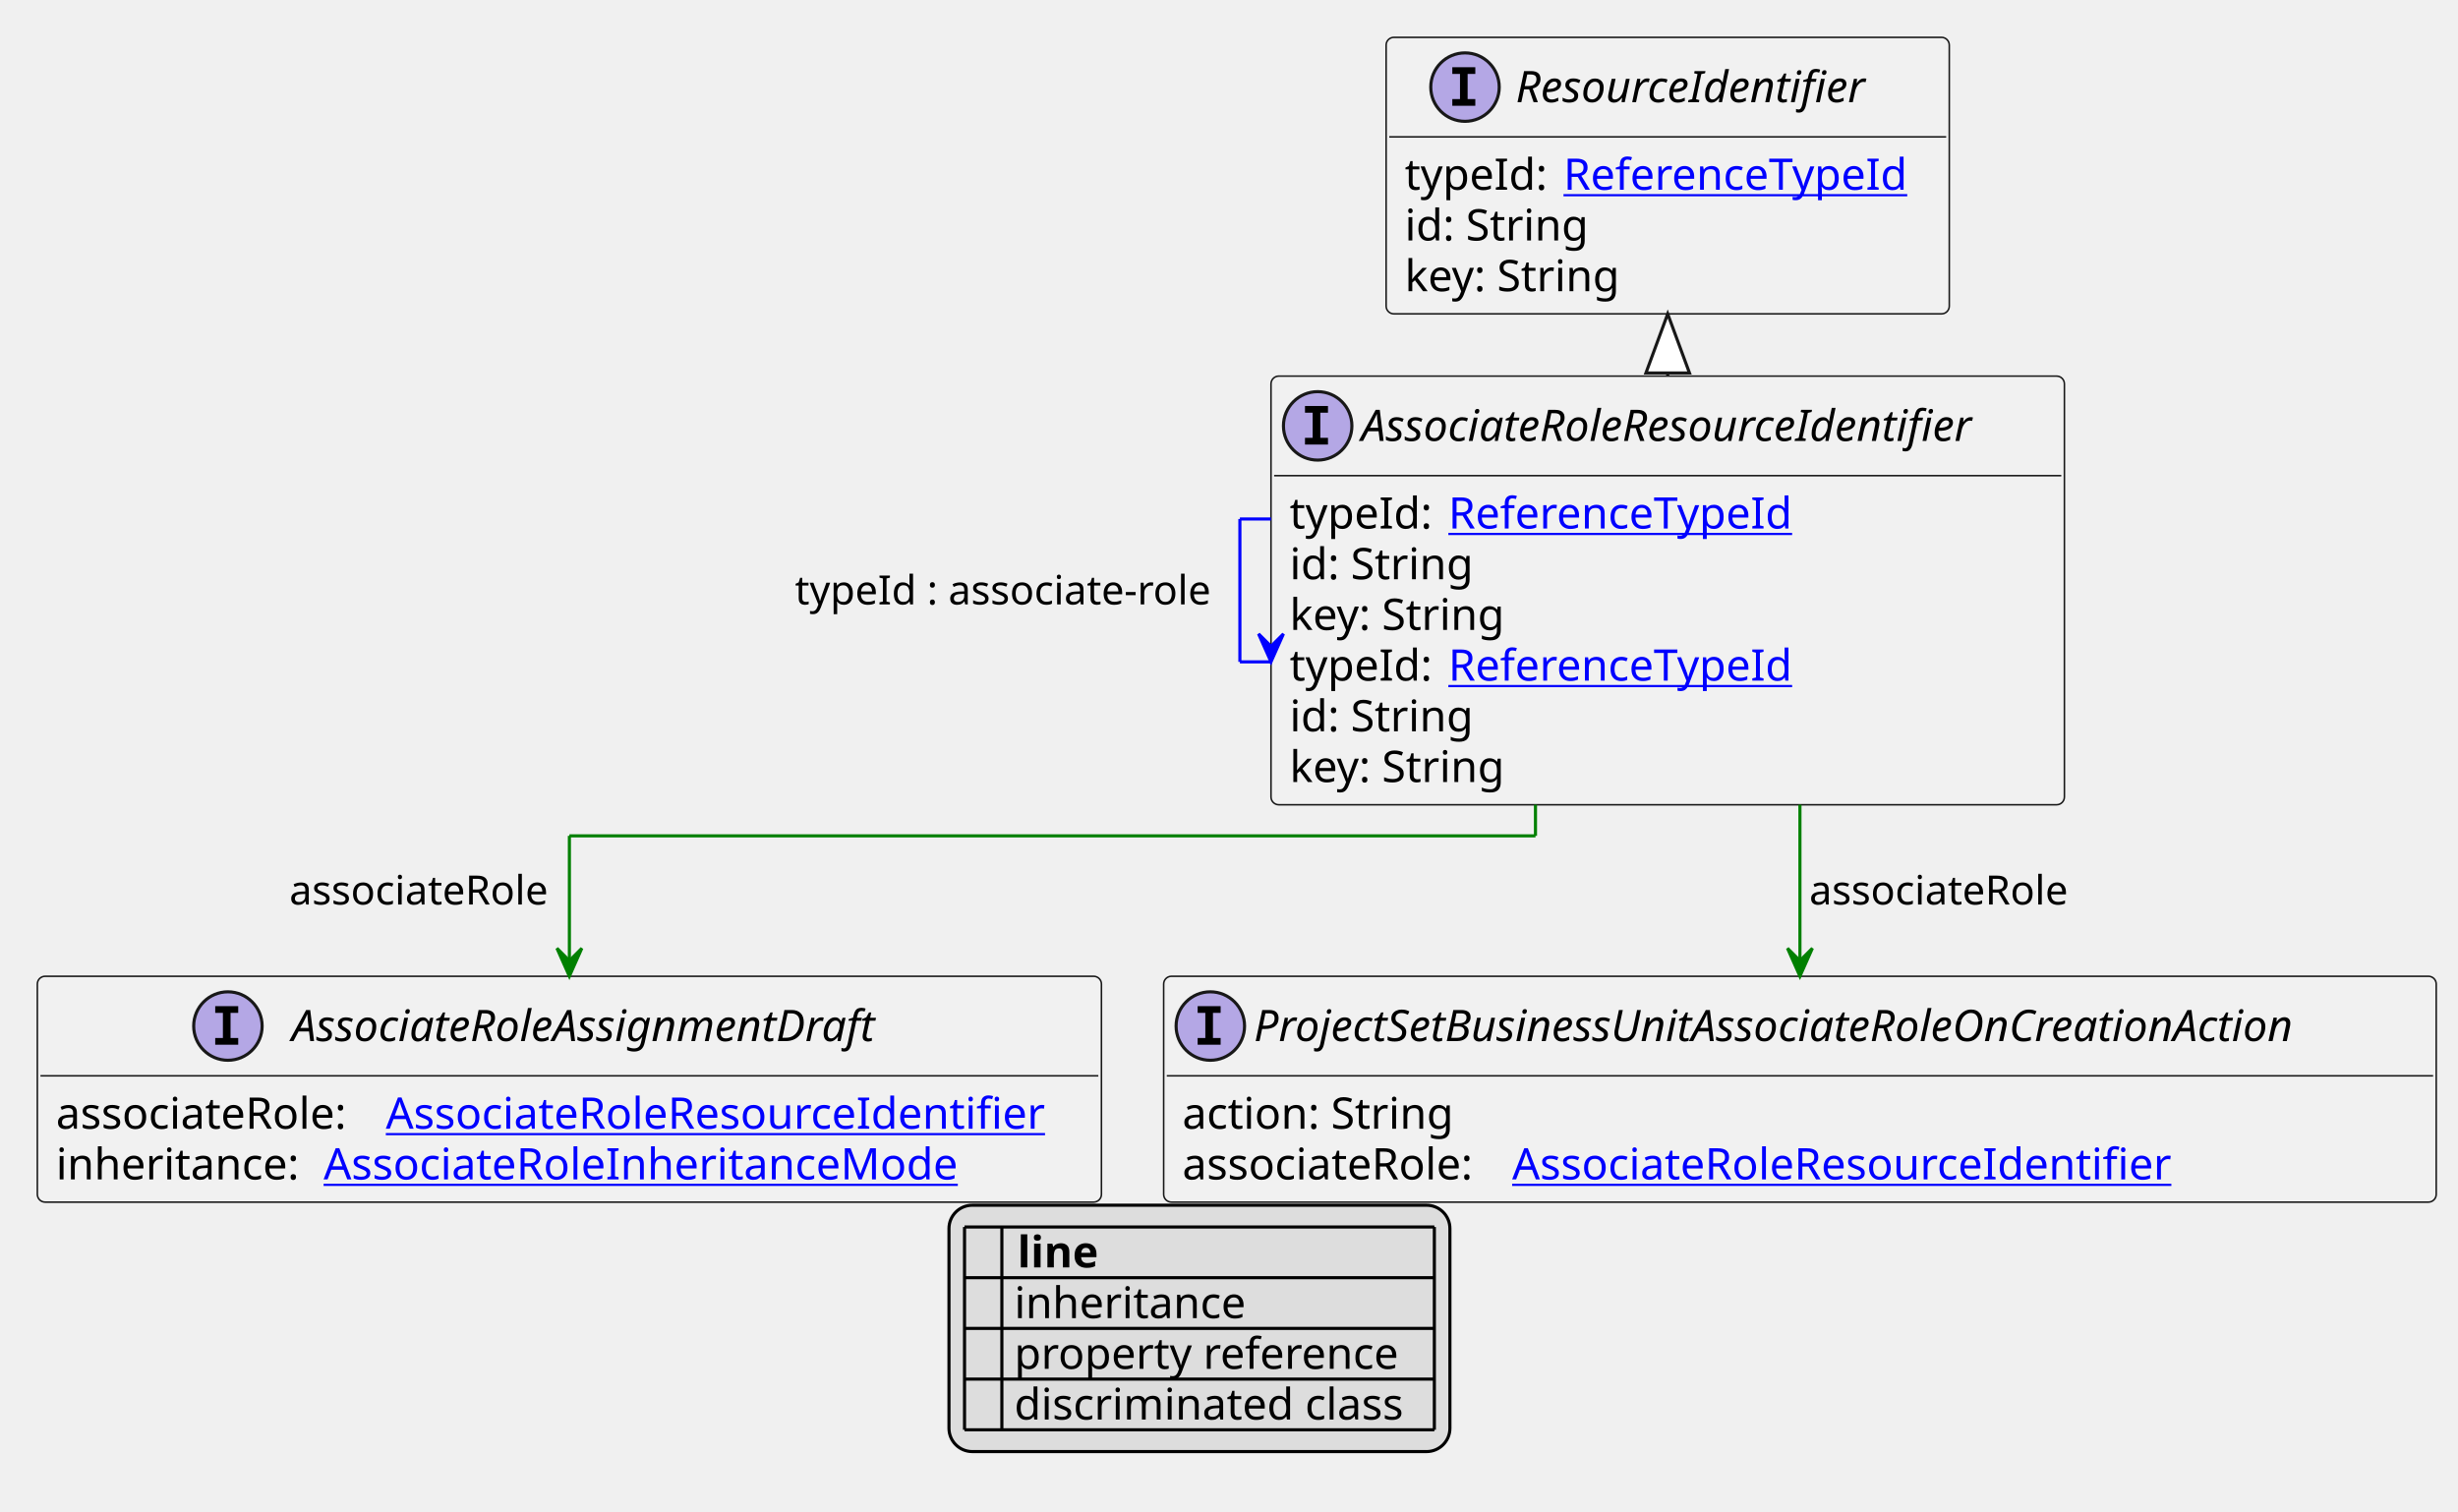
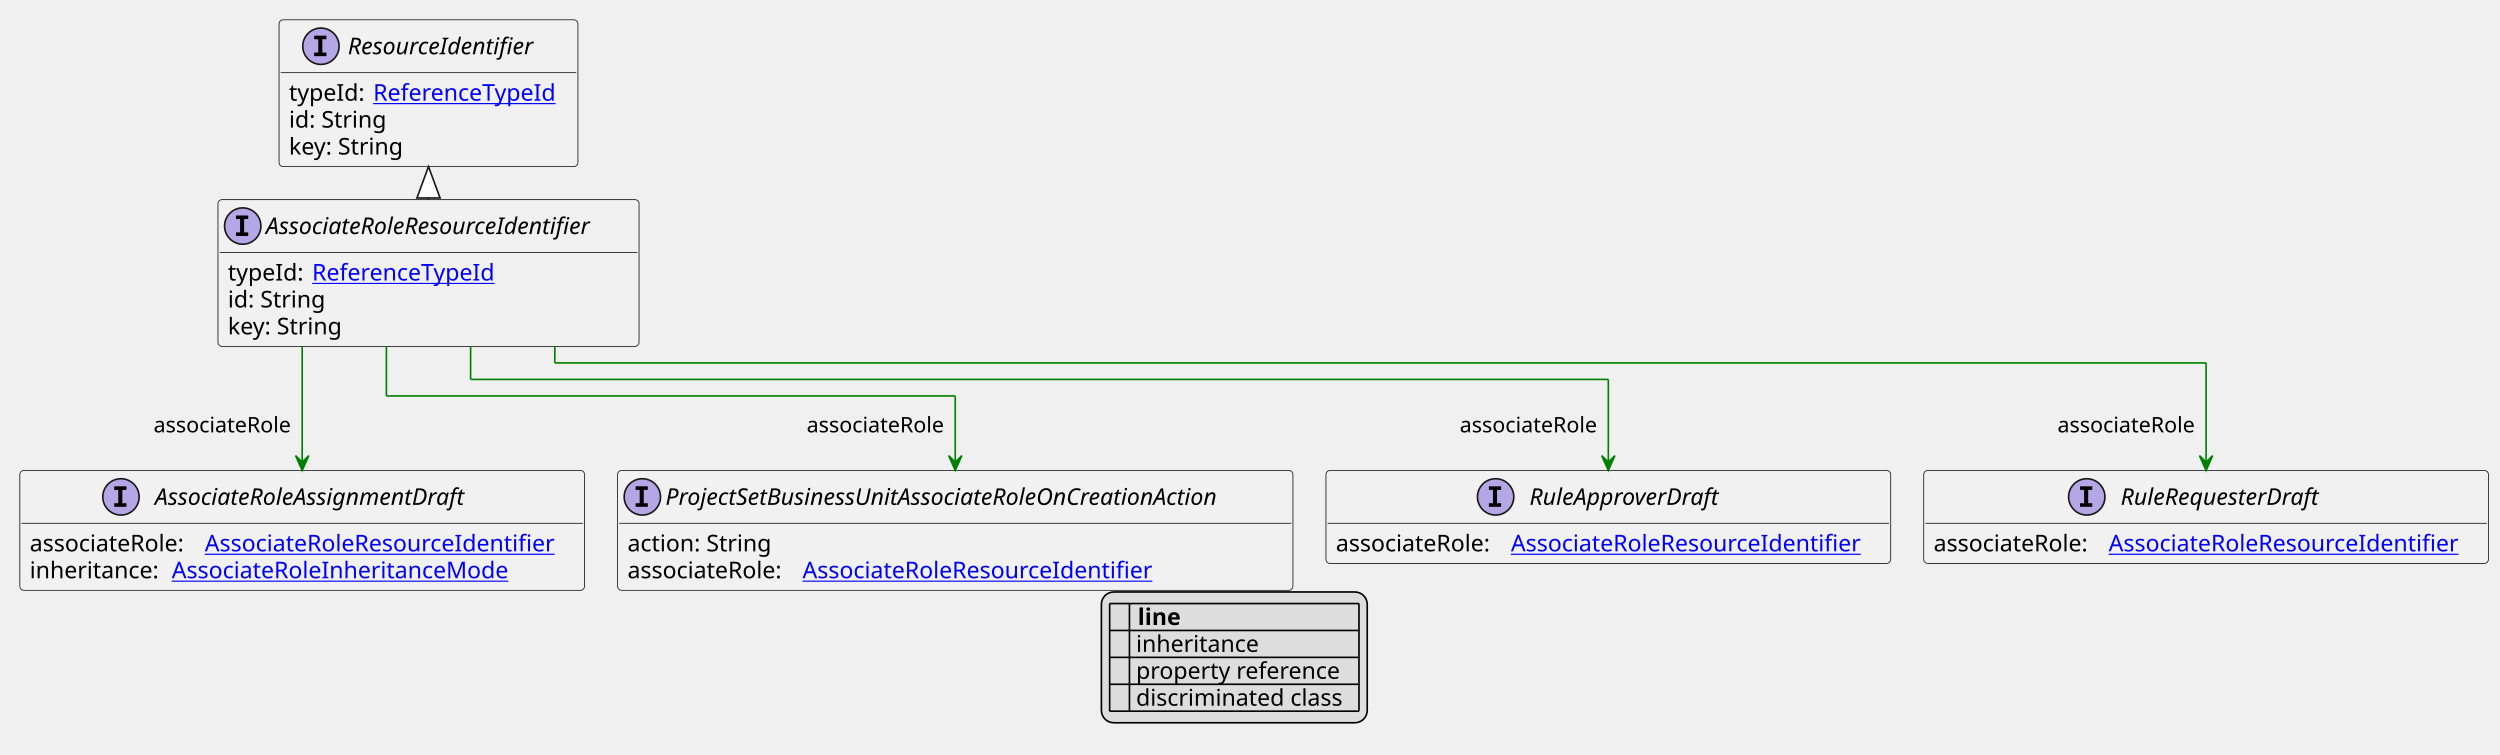
- <svg xmlns="http://www.w3.org/2000/svg" xmlns:xlink="http://www.w3.org/1999/xlink" contentStyleType="text/css" height="486px" preserveAspectRatio="none" style="width:790px;height:486px;background:#FFFFFF;" version="1.1" viewBox="0 0 790 486" width="790px" zoomAndPan="magnify">
+ <svg xmlns="http://www.w3.org/2000/svg" xmlns:xlink="http://www.w3.org/1999/xlink" contentStyleType="text/css" height="457px" preserveAspectRatio="none" style="width:1514px;height:457px;background:#FFFFFF;" version="1.1" viewBox="0 0 1514 457" width="1514px" zoomAndPan="magnify">
  <defs>
-     <filter height="1" id="b18ppke520qzxl0" width="1" x="0" y="0">
+     <filter height="1" id="b570rik58z15r0" width="1" x="0" y="0">
      <feFlood flood-color="#000000" result="flood" />
      <feComposite in="SourceGraphic" in2="flood" operator="over" />
    </filter>
-     <filter height="1" id="b18ppke520qzxl1" width="1" x="0" y="0">
+     <filter height="1" id="b570rik58z15r1" width="1" x="0" y="0">
      <feFlood flood-color="#008000" result="flood" />
      <feComposite in="SourceGraphic" in2="flood" operator="over" />
    </filter>
-     <filter height="1" id="b18ppke520qzxl2" width="1" x="0" y="0">
+     <filter height="1" id="b570rik58z15r2" width="1" x="0" y="0">
      <feFlood flood-color="#0000FF" result="flood" />
      <feComposite in="SourceGraphic" in2="flood" operator="over" />
    </filter>
  </defs>
  <g>
    <a href="AssociateRoleResourceIdentifier.svg" target="_top" title="AssociateRoleResourceIdentifier.svg" xlink:actuate="onRequest" xlink:href="AssociateRoleResourceIdentifier.svg" xlink:show="new" xlink:title="AssociateRoleResourceIdentifier.svg" xlink:type="simple">
      <g id="elem_AssociateRoleResourceIdentifier">
-         <rect codeLine="21" fill="#F1F1F1" height="137.781" id="AssociateRoleResourceIdentifier" rx="2.5" ry="2.5" style="stroke:#181818;stroke-width:0.5;" width="255" x="408.5" y="120.891" />
-         <ellipse cx="423.5" cy="136.891" fill="#B4A7E5" rx="11" ry="11" style="stroke:#181818;stroke-width:1.0;" />
-         <path d="M419.422,132.656 L419.422,130.5 L426.812,130.5 L426.812,132.656 L424.344,132.656 L424.344,140.734 L426.812,140.734 L426.812,142.891 L419.422,142.891 L419.422,140.734 L421.891,140.734 L421.891,132.656 L419.422,132.656 Z " fill="#000000" />
-         <text fill="#000000" font-family="sans-serif" font-size="14" font-style="italic" lengthAdjust="spacing" textLength="223" x="437.5" y="141.737">AssociateRoleResourceIdentifier</text>
-         <line style="stroke:#181818;stroke-width:0.5;" x1="409.5" x2="662.5" y1="152.891" y2="152.891" />
-         <text fill="#000000" font-family="sans-serif" font-size="14" lengthAdjust="spacing" textLength="47" x="414.5" y="169.886">typeId:</text>
+         <rect codeLine="10" fill="#F1F1F1" height="88.891" id="AssociateRoleResourceIdentifier" rx="2.5" ry="2.5" style="stroke:#181818;stroke-width:0.5;" width="255" x="132" y="120.891" />
+         <ellipse cx="147" cy="136.891" fill="#B4A7E5" rx="11" ry="11" style="stroke:#181818;stroke-width:1.0;" />
+         <path d="M142.922,132.656 L142.922,130.5 L150.312,130.5 L150.312,132.656 L147.844,132.656 L147.844,140.734 L150.312,140.734 L150.312,142.891 L142.922,142.891 L142.922,140.734 L145.391,140.734 L145.391,132.656 L142.922,132.656 Z " fill="#000000" />
+         <text fill="#000000" font-family="sans-serif" font-size="14" font-style="italic" lengthAdjust="spacing" textLength="223" x="161" y="141.737">AssociateRoleResourceIdentifier</text>
+         <line style="stroke:#181818;stroke-width:0.5;" x1="133" x2="386" y1="152.891" y2="152.891" />
+         <text fill="#000000" font-family="sans-serif" font-size="14" lengthAdjust="spacing" textLength="47" x="138" y="169.886">typeId:</text>
        <a href="ReferenceTypeId.svg" target="_top" title="ReferenceTypeId.svg" xlink:actuate="onRequest" xlink:href="ReferenceTypeId.svg" xlink:show="new" xlink:title="ReferenceTypeId.svg" xlink:type="simple">
-           <text fill="#0000FF" font-family="sans-serif" font-size="14" lengthAdjust="spacing" text-decoration="underline" textLength="118" x="465.5" y="169.886">ReferenceTypeId</text>
+           <text fill="#0000FF" font-family="sans-serif" font-size="14" lengthAdjust="spacing" text-decoration="underline" textLength="118" x="189" y="169.886">ReferenceTypeId</text>
        </a>
-         <text fill="#000000" font-family="sans-serif" font-size="14" lengthAdjust="spacing" textLength="61" x="414.5" y="186.183">id: String</text>
-         <text fill="#000000" font-family="sans-serif" font-size="14" lengthAdjust="spacing" textLength="73" x="414.5" y="202.48">key: String</text>
-         <text fill="#000000" font-family="sans-serif" font-size="14" lengthAdjust="spacing" textLength="47" x="414.5" y="218.776">typeId:</text>
-         <a href="ReferenceTypeId.svg" target="_top" title="ReferenceTypeId.svg" xlink:actuate="onRequest" xlink:href="ReferenceTypeId.svg" xlink:show="new" xlink:title="ReferenceTypeId.svg" xlink:type="simple">
-           <text fill="#0000FF" font-family="sans-serif" font-size="14" lengthAdjust="spacing" text-decoration="underline" textLength="118" x="465.5" y="218.776">ReferenceTypeId</text>
-         </a>
-         <text fill="#000000" font-family="sans-serif" font-size="14" lengthAdjust="spacing" textLength="61" x="414.5" y="235.073">id: String</text>
-         <text fill="#000000" font-family="sans-serif" font-size="14" lengthAdjust="spacing" textLength="73" x="414.5" y="251.37">key: String</text>
+         <text fill="#000000" font-family="sans-serif" font-size="14" lengthAdjust="spacing" textLength="61" x="138" y="186.183">id: String</text>
+         <text fill="#000000" font-family="sans-serif" font-size="14" lengthAdjust="spacing" textLength="73" x="138" y="202.48">key: String</text>
      </g>
    </a>
    <a href="ResourceIdentifier.svg" target="_top" title="ResourceIdentifier.svg" xlink:actuate="onRequest" xlink:href="ResourceIdentifier.svg" xlink:show="new" xlink:title="ResourceIdentifier.svg" xlink:type="simple">
      <g id="elem_ResourceIdentifier">
-         <rect codeLine="15" fill="#F1F1F1" height="88.891" id="ResourceIdentifier" rx="2.5" ry="2.5" style="stroke:#181818;stroke-width:0.5;" width="181" x="445.5" y="12" />
-         <ellipse cx="470.85" cy="28" fill="#B4A7E5" rx="11" ry="11" style="stroke:#181818;stroke-width:1.0;" />
-         <path d="M466.772,23.766 L466.772,21.609 L474.163,21.609 L474.163,23.766 L471.694,23.766 L471.694,31.844 L474.163,31.844 L474.163,34 L466.772,34 L466.772,31.844 L469.241,31.844 L469.241,23.766 L466.772,23.766 Z " fill="#000000" />
-         <text fill="#000000" font-family="sans-serif" font-size="14" font-style="italic" lengthAdjust="spacing" textLength="126" x="487.15" y="32.847">ResourceIdentifier</text>
-         <line style="stroke:#181818;stroke-width:0.5;" x1="446.5" x2="625.5" y1="44" y2="44" />
-         <text fill="#000000" font-family="sans-serif" font-size="14" lengthAdjust="spacing" textLength="47" x="451.5" y="60.995">typeId:</text>
+         <rect codeLine="15" fill="#F1F1F1" height="88.891" id="ResourceIdentifier" rx="2.5" ry="2.5" style="stroke:#181818;stroke-width:0.5;" width="181" x="169" y="12" />
+         <ellipse cx="194.35" cy="28" fill="#B4A7E5" rx="11" ry="11" style="stroke:#181818;stroke-width:1.0;" />
+         <path d="M190.272,23.766 L190.272,21.609 L197.662,21.609 L197.662,23.766 L195.194,23.766 L195.194,31.844 L197.662,31.844 L197.662,34 L190.272,34 L190.272,31.844 L192.741,31.844 L192.741,23.766 L190.272,23.766 Z " fill="#000000" />
+         <text fill="#000000" font-family="sans-serif" font-size="14" font-style="italic" lengthAdjust="spacing" textLength="126" x="210.65" y="32.847">ResourceIdentifier</text>
+         <line style="stroke:#181818;stroke-width:0.5;" x1="170" x2="349" y1="44" y2="44" />
+         <text fill="#000000" font-family="sans-serif" font-size="14" lengthAdjust="spacing" textLength="47" x="175" y="60.995">typeId:</text>
        <a href="ReferenceTypeId.svg" target="_top" title="ReferenceTypeId.svg" xlink:actuate="onRequest" xlink:href="ReferenceTypeId.svg" xlink:show="new" xlink:title="ReferenceTypeId.svg" xlink:type="simple">
-           <text fill="#0000FF" font-family="sans-serif" font-size="14" lengthAdjust="spacing" text-decoration="underline" textLength="118" x="502.5" y="60.995">ReferenceTypeId</text>
+           <text fill="#0000FF" font-family="sans-serif" font-size="14" lengthAdjust="spacing" text-decoration="underline" textLength="118" x="226" y="60.995">ReferenceTypeId</text>
        </a>
-         <text fill="#000000" font-family="sans-serif" font-size="14" lengthAdjust="spacing" textLength="61" x="451.5" y="77.292">id: String</text>
-         <text fill="#000000" font-family="sans-serif" font-size="14" lengthAdjust="spacing" textLength="73" x="451.5" y="93.589">key: String</text>
+         <text fill="#000000" font-family="sans-serif" font-size="14" lengthAdjust="spacing" textLength="61" x="175" y="77.292">id: String</text>
+         <text fill="#000000" font-family="sans-serif" font-size="14" lengthAdjust="spacing" textLength="73" x="175" y="93.589">key: String</text>
+       </g>
+     </a>
+     <a href="RuleApproverDraft.svg" target="_top" title="RuleApproverDraft.svg" xlink:actuate="onRequest" xlink:href="RuleApproverDraft.svg" xlink:show="new" xlink:title="RuleApproverDraft.svg" xlink:type="simple">
+       <g id="elem_RuleApproverDraft">
+         <rect codeLine="22" fill="#F1F1F1" height="56.297" id="RuleApproverDraft" rx="2.5" ry="2.5" style="stroke:#181818;stroke-width:0.5;" width="342" x="803" y="284.914" />
+         <ellipse cx="905.75" cy="300.914" fill="#B4A7E5" rx="11" ry="11" style="stroke:#181818;stroke-width:1.0;" />
+         <path d="M901.672,296.68 L901.672,294.523 L909.062,294.523 L909.062,296.68 L906.594,296.68 L906.594,304.758 L909.062,304.758 L909.062,306.914 L901.672,306.914 L901.672,304.758 L904.141,304.758 L904.141,296.68 L901.672,296.68 Z " fill="#000000" />
+         <text fill="#000000" font-family="sans-serif" font-size="14" font-style="italic" lengthAdjust="spacing" textLength="128" x="926.25" y="305.761">RuleApproverDraft</text>
+         <line style="stroke:#181818;stroke-width:0.5;" x1="804" x2="1144" y1="316.914" y2="316.914" />
+         <text fill="#000000" font-family="sans-serif" font-size="14" lengthAdjust="spacing" textLength="102" x="809" y="333.909">associateRole:</text>
+         <a href="AssociateRoleResourceIdentifier.svg" target="_top" title="AssociateRoleResourceIdentifier.svg" xlink:actuate="onRequest" xlink:href="AssociateRoleResourceIdentifier.svg" xlink:show="new" xlink:title="AssociateRoleResourceIdentifier.svg" xlink:type="simple">
+           <text fill="#0000FF" font-family="sans-serif" font-size="14" lengthAdjust="spacing" text-decoration="underline" textLength="224" x="915" y="333.909">AssociateRoleResourceIdentifier</text>
+         </a>
+       </g>
+     </a>
+     <a href="RuleRequesterDraft.svg" target="_top" title="RuleRequesterDraft.svg" xlink:actuate="onRequest" xlink:href="RuleRequesterDraft.svg" xlink:show="new" xlink:title="RuleRequesterDraft.svg" xlink:type="simple">
+       <g id="elem_RuleRequesterDraft">
+         <rect codeLine="25" fill="#F1F1F1" height="56.297" id="RuleRequesterDraft" rx="2.5" ry="2.5" style="stroke:#181818;stroke-width:0.5;" width="342" x="1165" y="284.914" />
+         <ellipse cx="1263.75" cy="300.914" fill="#B4A7E5" rx="11" ry="11" style="stroke:#181818;stroke-width:1.0;" />
+         <path d="M1259.672,296.68 L1259.672,294.523 L1267.062,294.523 L1267.062,296.68 L1264.594,296.68 L1264.594,304.758 L1267.062,304.758 L1267.062,306.914 L1259.672,306.914 L1259.672,304.758 L1262.141,304.758 L1262.141,296.68 L1259.672,296.68 Z " fill="#000000" />
+         <text fill="#000000" font-family="sans-serif" font-size="14" font-style="italic" lengthAdjust="spacing" textLength="136" x="1284.25" y="305.761">RuleRequesterDraft</text>
+         <line style="stroke:#181818;stroke-width:0.5;" x1="1166" x2="1506" y1="316.914" y2="316.914" />
+         <text fill="#000000" font-family="sans-serif" font-size="14" lengthAdjust="spacing" textLength="102" x="1171" y="333.909">associateRole:</text>
+         <a href="AssociateRoleResourceIdentifier.svg" target="_top" title="AssociateRoleResourceIdentifier.svg" xlink:actuate="onRequest" xlink:href="AssociateRoleResourceIdentifier.svg" xlink:show="new" xlink:title="AssociateRoleResourceIdentifier.svg" xlink:type="simple">
+           <text fill="#0000FF" font-family="sans-serif" font-size="14" lengthAdjust="spacing" text-decoration="underline" textLength="224" x="1277" y="333.909">AssociateRoleResourceIdentifier</text>
+         </a>
      </g>
    </a>
    <a href="AssociateRoleAssignmentDraft.svg" target="_top" title="AssociateRoleAssignmentDraft.svg" xlink:actuate="onRequest" xlink:href="AssociateRoleAssignmentDraft.svg" xlink:show="new" xlink:title="AssociateRoleAssignmentDraft.svg" xlink:type="simple">
      <g id="elem_AssociateRoleAssignmentDraft">
-         <rect codeLine="26" fill="#F1F1F1" height="72.594" id="AssociateRoleAssignmentDraft" rx="2.5" ry="2.5" style="stroke:#181818;stroke-width:0.5;" width="342" x="12" y="313.805" />
-         <ellipse cx="73.25" cy="329.805" fill="#B4A7E5" rx="11" ry="11" style="stroke:#181818;stroke-width:1.0;" />
-         <path d="M69.172,325.57 L69.172,323.414 L76.562,323.414 L76.562,325.57 L74.094,325.57 L74.094,333.648 L76.562,333.648 L76.562,335.805 L69.172,335.805 L69.172,333.648 L71.641,333.648 L71.641,325.57 L69.172,325.57 Z " fill="#000000" />
-         <text fill="#000000" font-family="sans-serif" font-size="14" font-style="italic" lengthAdjust="spacing" textLength="211" x="93.75" y="334.651">AssociateRoleAssignmentDraft</text>
-         <line style="stroke:#181818;stroke-width:0.5;" x1="13" x2="353" y1="345.805" y2="345.805" />
-         <text fill="#000000" font-family="sans-serif" font-size="14" lengthAdjust="spacing" textLength="102" x="18" y="362.8">associateRole:</text>
+         <rect codeLine="28" fill="#F1F1F1" height="72.594" id="AssociateRoleAssignmentDraft" rx="2.5" ry="2.5" style="stroke:#181818;stroke-width:0.5;" width="342" x="12" y="284.914" />
+         <ellipse cx="73.25" cy="300.914" fill="#B4A7E5" rx="11" ry="11" style="stroke:#181818;stroke-width:1.0;" />
+         <path d="M69.172,296.68 L69.172,294.523 L76.562,294.523 L76.562,296.68 L74.094,296.68 L74.094,304.758 L76.562,304.758 L76.562,306.914 L69.172,306.914 L69.172,304.758 L71.641,304.758 L71.641,296.68 L69.172,296.68 Z " fill="#000000" />
+         <text fill="#000000" font-family="sans-serif" font-size="14" font-style="italic" lengthAdjust="spacing" textLength="211" x="93.75" y="305.761">AssociateRoleAssignmentDraft</text>
+         <line style="stroke:#181818;stroke-width:0.5;" x1="13" x2="353" y1="316.914" y2="316.914" />
+         <text fill="#000000" font-family="sans-serif" font-size="14" lengthAdjust="spacing" textLength="102" x="18" y="333.909">associateRole:</text>
        <a href="AssociateRoleResourceIdentifier.svg" target="_top" title="AssociateRoleResourceIdentifier.svg" xlink:actuate="onRequest" xlink:href="AssociateRoleResourceIdentifier.svg" xlink:show="new" xlink:title="AssociateRoleResourceIdentifier.svg" xlink:type="simple">
-           <text fill="#0000FF" font-family="sans-serif" font-size="14" lengthAdjust="spacing" text-decoration="underline" textLength="224" x="124" y="362.8">AssociateRoleResourceIdentifier</text>
+           <text fill="#0000FF" font-family="sans-serif" font-size="14" lengthAdjust="spacing" text-decoration="underline" textLength="224" x="124" y="333.909">AssociateRoleResourceIdentifier</text>
        </a>
-         <text fill="#000000" font-family="sans-serif" font-size="14" lengthAdjust="spacing" textLength="82" x="18" y="379.097">inheritance:</text>
+         <text fill="#000000" font-family="sans-serif" font-size="14" lengthAdjust="spacing" textLength="82" x="18" y="350.206">inheritance:</text>
        <a href="AssociateRoleInheritanceMode.svg" target="_top" title="AssociateRoleInheritanceMode.svg" xlink:actuate="onRequest" xlink:href="AssociateRoleInheritanceMode.svg" xlink:show="new" xlink:title="AssociateRoleInheritanceMode.svg" xlink:type="simple">
-           <text fill="#0000FF" font-family="sans-serif" font-size="14" lengthAdjust="spacing" text-decoration="underline" textLength="214" x="104" y="379.097">AssociateRoleInheritanceMode</text>
+           <text fill="#0000FF" font-family="sans-serif" font-size="14" lengthAdjust="spacing" text-decoration="underline" textLength="214" x="104" y="350.206">AssociateRoleInheritanceMode</text>
        </a>
      </g>
    </a>
    <a href="ProjectSetBusinessUnitAssociateRoleOnCreationAction.svg" target="_top" title="ProjectSetBusinessUnitAssociateRoleOnCreationAction.svg" xlink:actuate="onRequest" xlink:href="ProjectSetBusinessUnitAssociateRoleOnCreationAction.svg" xlink:show="new" xlink:title="ProjectSetBusinessUnitAssociateRoleOnCreationAction.svg" xlink:type="simple">
      <g id="elem_ProjectSetBusinessUnitAssociateRoleOnCreationAction">
-         <rect codeLine="30" fill="#F1F1F1" height="72.594" id="ProjectSetBusinessUnitAssociateRoleOnCreationAction" rx="2.5" ry="2.5" style="stroke:#181818;stroke-width:0.5;" width="409" x="374" y="313.805" />
-         <ellipse cx="389" cy="329.805" fill="#B4A7E5" rx="11" ry="11" style="stroke:#181818;stroke-width:1.0;" />
-         <path d="M384.922,325.57 L384.922,323.414 L392.312,323.414 L392.312,325.57 L389.844,325.57 L389.844,333.648 L392.312,333.648 L392.312,335.805 L384.922,335.805 L384.922,333.648 L387.391,333.648 L387.391,325.57 L384.922,325.57 Z " fill="#000000" />
-         <text fill="#000000" font-family="sans-serif" font-size="14" font-style="italic" lengthAdjust="spacing" textLength="377" x="403" y="334.651">ProjectSetBusinessUnitAssociateRoleOnCreationAction</text>
-         <line style="stroke:#181818;stroke-width:0.5;" x1="375" x2="782" y1="345.805" y2="345.805" />
-         <text fill="#000000" font-family="sans-serif" font-size="14" lengthAdjust="spacing" textLength="91" x="380" y="362.8">action: String</text>
-         <text fill="#000000" font-family="sans-serif" font-size="14" lengthAdjust="spacing" textLength="102" x="380" y="379.097">associateRole:</text>
+         <rect codeLine="32" fill="#F1F1F1" height="72.594" id="ProjectSetBusinessUnitAssociateRoleOnCreationAction" rx="2.5" ry="2.5" style="stroke:#181818;stroke-width:0.5;" width="409" x="374" y="284.914" />
+         <ellipse cx="389" cy="300.914" fill="#B4A7E5" rx="11" ry="11" style="stroke:#181818;stroke-width:1.0;" />
+         <path d="M384.922,296.68 L384.922,294.523 L392.312,294.523 L392.312,296.68 L389.844,296.68 L389.844,304.758 L392.312,304.758 L392.312,306.914 L384.922,306.914 L384.922,304.758 L387.391,304.758 L387.391,296.68 L384.922,296.68 Z " fill="#000000" />
+         <text fill="#000000" font-family="sans-serif" font-size="14" font-style="italic" lengthAdjust="spacing" textLength="377" x="403" y="305.761">ProjectSetBusinessUnitAssociateRoleOnCreationAction</text>
+         <line style="stroke:#181818;stroke-width:0.5;" x1="375" x2="782" y1="316.914" y2="316.914" />
+         <text fill="#000000" font-family="sans-serif" font-size="14" lengthAdjust="spacing" textLength="91" x="380" y="333.909">action: String</text>
+         <text fill="#000000" font-family="sans-serif" font-size="14" lengthAdjust="spacing" textLength="102" x="380" y="350.206">associateRole:</text>
        <a href="AssociateRoleResourceIdentifier.svg" target="_top" title="AssociateRoleResourceIdentifier.svg" xlink:actuate="onRequest" xlink:href="AssociateRoleResourceIdentifier.svg" xlink:show="new" xlink:title="AssociateRoleResourceIdentifier.svg" xlink:type="simple">
-           <text fill="#0000FF" font-family="sans-serif" font-size="14" lengthAdjust="spacing" text-decoration="underline" textLength="224" x="486" y="379.097">AssociateRoleResourceIdentifier</text>
+           <text fill="#0000FF" font-family="sans-serif" font-size="14" lengthAdjust="spacing" text-decoration="underline" textLength="224" x="486" y="350.206">AssociateRoleResourceIdentifier</text>
        </a>
      </g>
    </a>
-     <line style="stroke:#181818;stroke-width:1.0;" x1="536" x2="536" y1="100.891" y2="120.891" />
-     <polygon fill="#FFFFFF" points="536,100.891,529,119.891,543,119.891,536,100.891" style="stroke:#181818;stroke-width:1.0;" />
-     <line style="stroke:#0000FF;stroke-width:1.0;" x1="408.5" x2="398.5" y1="166.818" y2="166.818" />
-     <line style="stroke:#0000FF;stroke-width:1.0;" x1="398.5" x2="398.5" y1="166.818" y2="212.745" />
-     <line style="stroke:#0000FF;stroke-width:1.0;" x1="398.5" x2="408.5" y1="212.745" y2="212.745" />
-     <polygon fill="#0000FF" points="408.5,212.745,412.5,203.745,408.5,207.745,404.5,203.745,408.5,212.745" style="stroke:#0000FF;stroke-width:1.0;" />
-     <text fill="#000000" font-family="sans-serif" font-size="13" lengthAdjust="spacing" textLength="141" x="255.5" y="194.282">typeId : associate-role</text>
-     <line style="stroke:#008000;stroke-width:1.0;" x1="493.5" x2="493.5" y1="258.672" y2="268.672" />
-     <line style="stroke:#008000;stroke-width:1.0;" x1="493.5" x2="183" y1="268.672" y2="268.672" />
-     <line style="stroke:#008000;stroke-width:1.0;" x1="183" x2="183" y1="268.672" y2="313.805" />
-     <polygon fill="#008000" points="183,313.805,187,304.805,183,308.805,179,304.805,183,313.805" style="stroke:#008000;stroke-width:1.0;" />
-     <text fill="#000000" font-family="sans-serif" font-size="13" lengthAdjust="spacing" textLength="88" x="93" y="290.739">associateRole</text>
-     <line style="stroke:#008000;stroke-width:1.0;" x1="578.5" x2="578.5" y1="258.672" y2="313.805" />
-     <polygon fill="#008000" points="578.5,313.805,582.5,304.805,578.5,308.805,574.5,304.805,578.5,313.805" style="stroke:#008000;stroke-width:1.0;" />
-     <text fill="#000000" font-family="sans-serif" font-size="13" lengthAdjust="spacing" textLength="88" x="581.5" y="290.739">associateRole</text>
-     <rect fill="#DDDDDD" height="79.188" id="_legend" rx="7.5" ry="7.5" style="stroke:#000000;stroke-width:1.0;" width="161" x="305" y="387.398" />
-     <text fill="#000000" font-family="sans-serif" font-size="14" font-weight="bold" lengthAdjust="spacing" textLength="5" x="310" y="407.394"> </text>
-     <text fill="#000000" font-family="sans-serif" font-size="14" font-weight="bold" lengthAdjust="spacing" textLength="28" x="327" y="407.394">line</text>
-     <text fill="#000000" filter="url(#b18ppke520qzxl0)" font-family="sans-serif" font-size="14" lengthAdjust="spacing" textLength="12" x="310" y="423.69">   </text>
-     <text fill="#000000" font-family="sans-serif" font-size="14" lengthAdjust="spacing" textLength="77" x="326" y="423.69">inheritance</text>
-     <text fill="#000000" filter="url(#b18ppke520qzxl1)" font-family="sans-serif" font-size="14" lengthAdjust="spacing" textLength="12" x="310" y="439.987">   </text>
-     <text fill="#000000" font-family="sans-serif" font-size="14" lengthAdjust="spacing" textLength="129" x="326" y="439.987">property reference</text>
-     <text fill="#000000" filter="url(#b18ppke520qzxl2)" font-family="sans-serif" font-size="14" lengthAdjust="spacing" textLength="12" x="310" y="456.284">   </text>
-     <text fill="#000000" font-family="sans-serif" font-size="14" lengthAdjust="spacing" textLength="131" x="326" y="456.284">discriminated class</text>
-     <line style="stroke:#000000;stroke-width:1.0;" x1="310" x2="461" y1="394.398" y2="394.398" />
-     <line style="stroke:#000000;stroke-width:1.0;" x1="310" x2="461" y1="410.695" y2="410.695" />
-     <line style="stroke:#000000;stroke-width:1.0;" x1="310" x2="461" y1="426.992" y2="426.992" />
-     <line style="stroke:#000000;stroke-width:1.0;" x1="310" x2="461" y1="443.289" y2="443.289" />
-     <line style="stroke:#000000;stroke-width:1.0;" x1="310" x2="461" y1="459.586" y2="459.586" />
-     <line style="stroke:#000000;stroke-width:1.0;" x1="310" x2="310" y1="394.398" y2="459.586" />
-     <line style="stroke:#000000;stroke-width:1.0;" x1="322" x2="322" y1="394.398" y2="459.586" />
-     <line style="stroke:#000000;stroke-width:1.0;" x1="461" x2="461" y1="394.398" y2="459.586" />
+     <line style="stroke:#181818;stroke-width:1.0;" x1="259.5" x2="259.5" y1="100.891" y2="120.891" />
+     <polygon fill="#FFFFFF" points="259.5,100.891,252.5,119.891,266.5,119.891,259.5,100.891" style="stroke:#181818;stroke-width:1.0;" />
+     <line style="stroke:#008000;stroke-width:1.0;" x1="285" x2="285" y1="209.781" y2="229.781" />
+     <line style="stroke:#008000;stroke-width:1.0;" x1="285" x2="974" y1="229.781" y2="229.781" />
+     <line style="stroke:#008000;stroke-width:1.0;" x1="974" x2="974" y1="229.781" y2="284.914" />
+     <polygon fill="#008000" points="974,284.914,978,275.914,974,279.914,970,275.914,974,284.914" style="stroke:#008000;stroke-width:1.0;" />
+     <text fill="#000000" font-family="sans-serif" font-size="13" lengthAdjust="spacing" textLength="88" x="884" y="261.848">associateRole</text>
+     <line style="stroke:#008000;stroke-width:1.0;" x1="336" x2="336" y1="209.781" y2="219.781" />
+     <line style="stroke:#008000;stroke-width:1.0;" x1="336" x2="1336" y1="219.781" y2="219.781" />
+     <line style="stroke:#008000;stroke-width:1.0;" x1="1336" x2="1336" y1="219.781" y2="284.914" />
+     <polygon fill="#008000" points="1336,284.914,1340,275.914,1336,279.914,1332,275.914,1336,284.914" style="stroke:#008000;stroke-width:1.0;" />
+     <text fill="#000000" font-family="sans-serif" font-size="13" lengthAdjust="spacing" textLength="88" x="1246" y="261.848">associateRole</text>
+     <line style="stroke:#008000;stroke-width:1.0;" x1="183" x2="183" y1="209.781" y2="284.914" />
+     <polygon fill="#008000" points="183,284.914,187,275.914,183,279.914,179,275.914,183,284.914" style="stroke:#008000;stroke-width:1.0;" />
+     <text fill="#000000" font-family="sans-serif" font-size="13" lengthAdjust="spacing" textLength="88" x="93" y="261.848">associateRole</text>
+     <line style="stroke:#008000;stroke-width:1.0;" x1="234" x2="234" y1="209.781" y2="239.781" />
+     <line style="stroke:#008000;stroke-width:1.0;" x1="234" x2="578.5" y1="239.781" y2="239.781" />
+     <line style="stroke:#008000;stroke-width:1.0;" x1="578.5" x2="578.5" y1="239.781" y2="284.914" />
+     <polygon fill="#008000" points="578.5,284.914,582.5,275.914,578.5,279.914,574.5,275.914,578.5,284.914" style="stroke:#008000;stroke-width:1.0;" />
+     <text fill="#000000" font-family="sans-serif" font-size="13" lengthAdjust="spacing" textLength="88" x="488.5" y="261.848">associateRole</text>
+     <rect fill="#DDDDDD" height="79.188" id="_legend" rx="7.5" ry="7.5" style="stroke:#000000;stroke-width:1.0;" width="161" x="667" y="358.508" />
+     <text fill="#000000" font-family="sans-serif" font-size="14" font-weight="bold" lengthAdjust="spacing" textLength="5" x="672" y="378.503"> </text>
+     <text fill="#000000" font-family="sans-serif" font-size="14" font-weight="bold" lengthAdjust="spacing" textLength="28" x="689" y="378.503">line</text>
+     <text fill="#000000" filter="url(#b570rik58z15r0)" font-family="sans-serif" font-size="14" lengthAdjust="spacing" textLength="12" x="672" y="394.8">   </text>
+     <text fill="#000000" font-family="sans-serif" font-size="14" lengthAdjust="spacing" textLength="77" x="688" y="394.8">inheritance</text>
+     <text fill="#000000" filter="url(#b570rik58z15r1)" font-family="sans-serif" font-size="14" lengthAdjust="spacing" textLength="12" x="672" y="411.097">   </text>
+     <text fill="#000000" font-family="sans-serif" font-size="14" lengthAdjust="spacing" textLength="129" x="688" y="411.097">property reference</text>
+     <text fill="#000000" filter="url(#b570rik58z15r2)" font-family="sans-serif" font-size="14" lengthAdjust="spacing" textLength="12" x="672" y="427.394">   </text>
+     <text fill="#000000" font-family="sans-serif" font-size="14" lengthAdjust="spacing" textLength="131" x="688" y="427.394">discriminated class</text>
+     <line style="stroke:#000000;stroke-width:1.0;" x1="672" x2="823" y1="365.508" y2="365.508" />
+     <line style="stroke:#000000;stroke-width:1.0;" x1="672" x2="823" y1="381.805" y2="381.805" />
+     <line style="stroke:#000000;stroke-width:1.0;" x1="672" x2="823" y1="398.102" y2="398.102" />
+     <line style="stroke:#000000;stroke-width:1.0;" x1="672" x2="823" y1="414.398" y2="414.398" />
+     <line style="stroke:#000000;stroke-width:1.0;" x1="672" x2="823" y1="430.695" y2="430.695" />
+     <line style="stroke:#000000;stroke-width:1.0;" x1="672" x2="672" y1="365.508" y2="430.695" />
+     <line style="stroke:#000000;stroke-width:1.0;" x1="684" x2="684" y1="365.508" y2="430.695" />
+     <line style="stroke:#000000;stroke-width:1.0;" x1="823" x2="823" y1="365.508" y2="430.695" />
  </g>
</svg>
